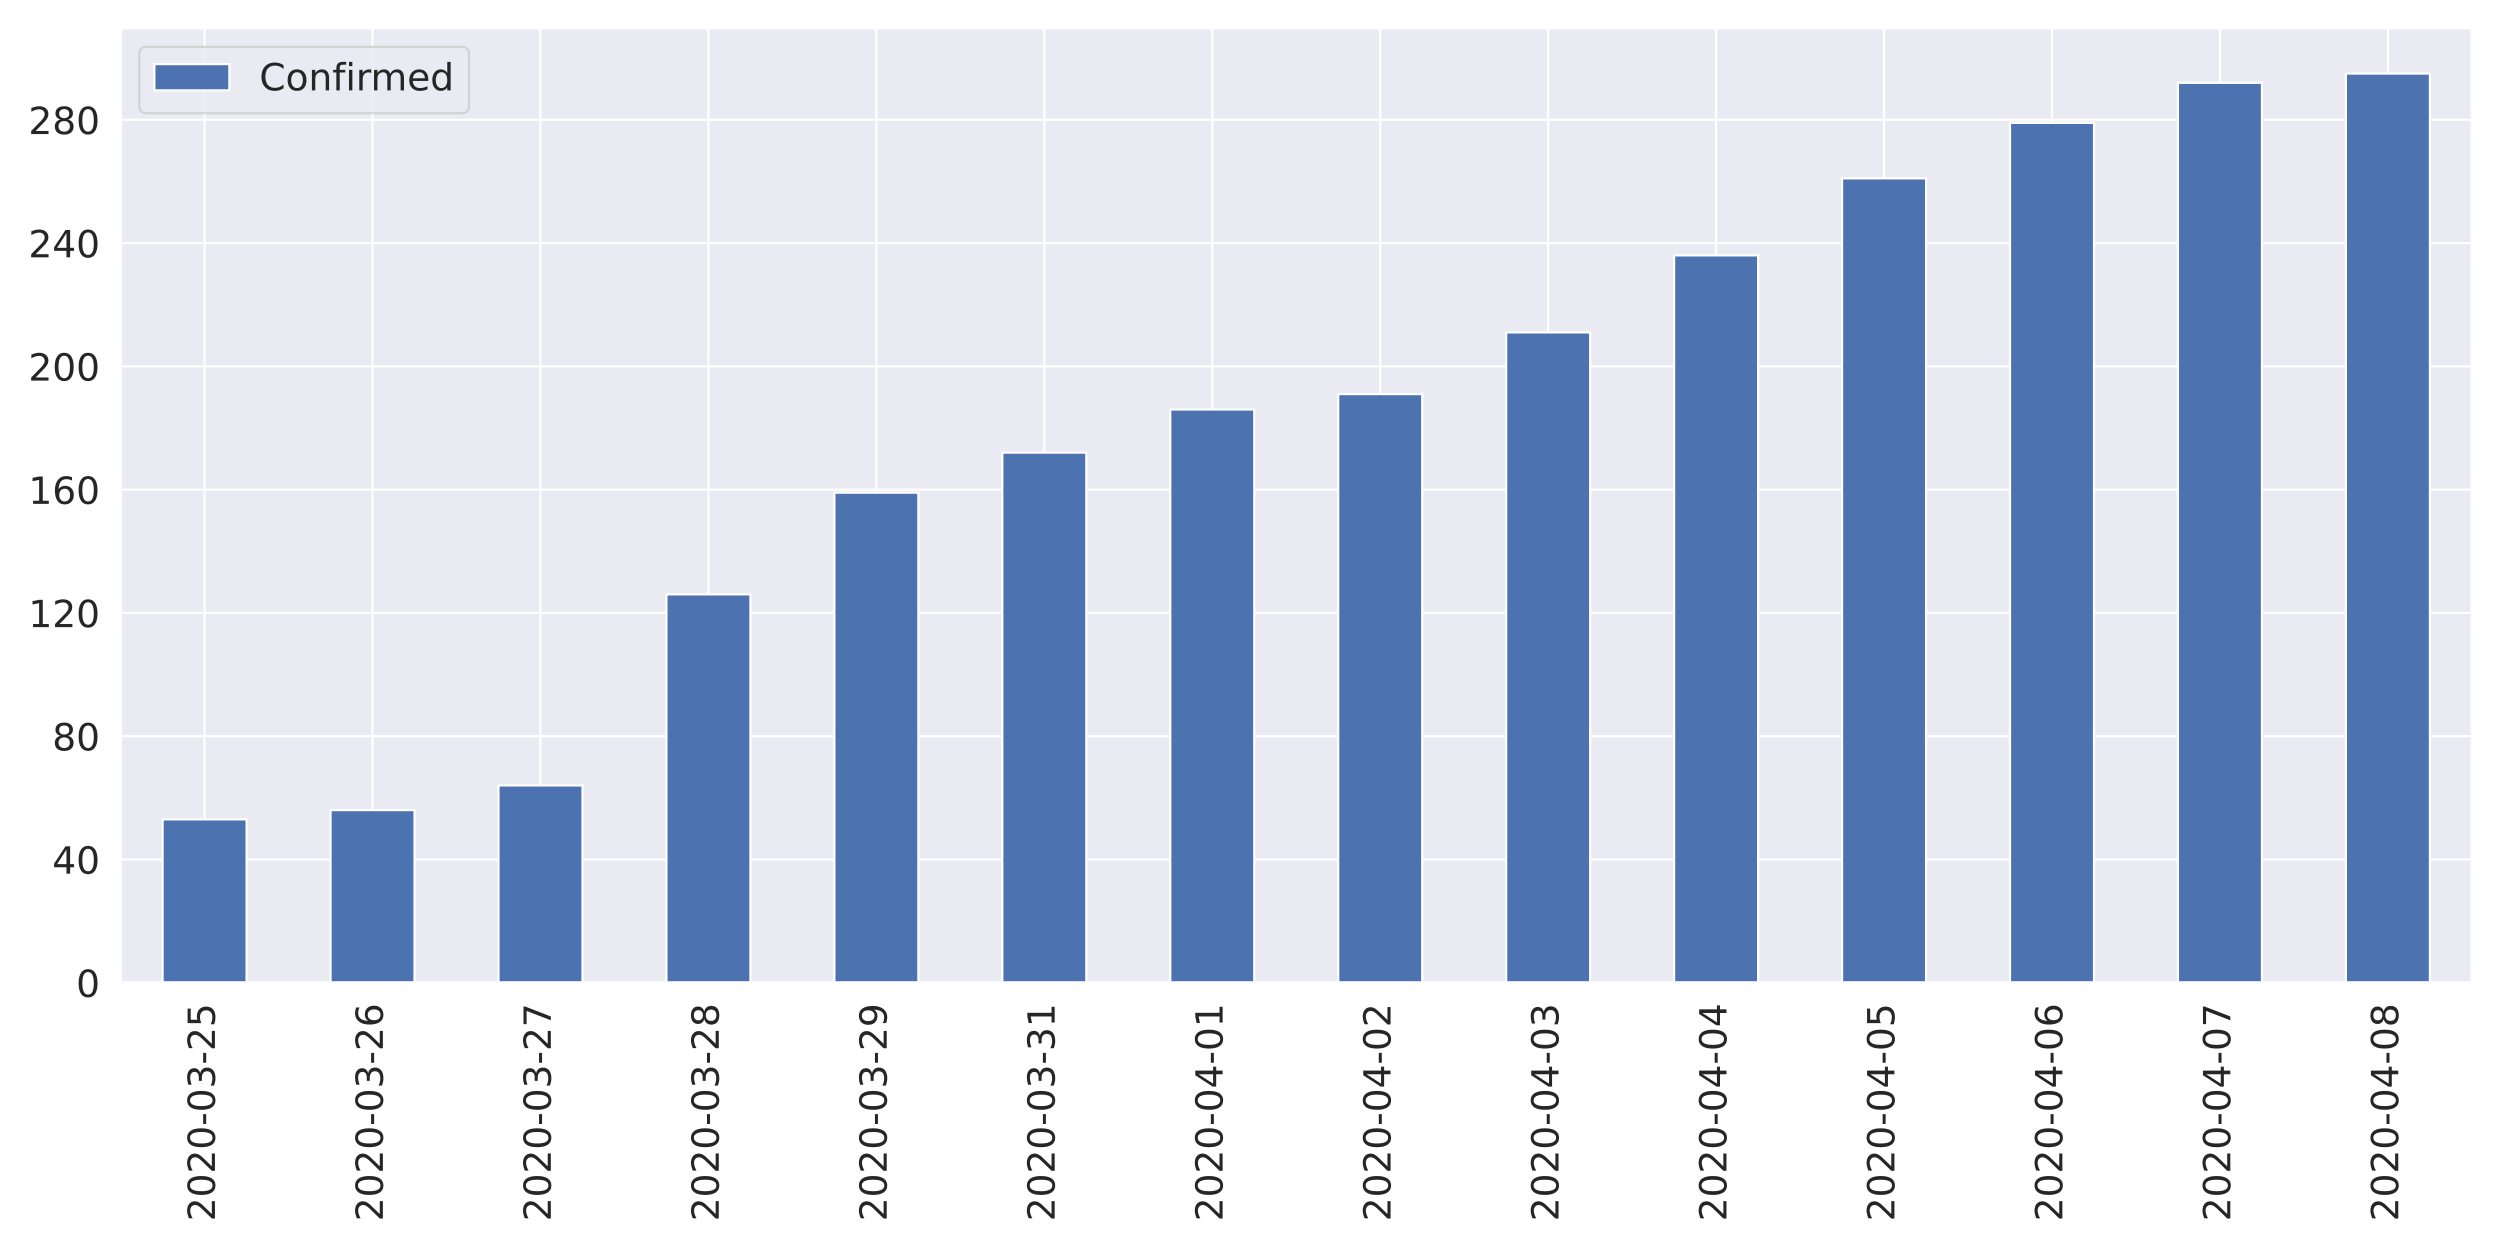
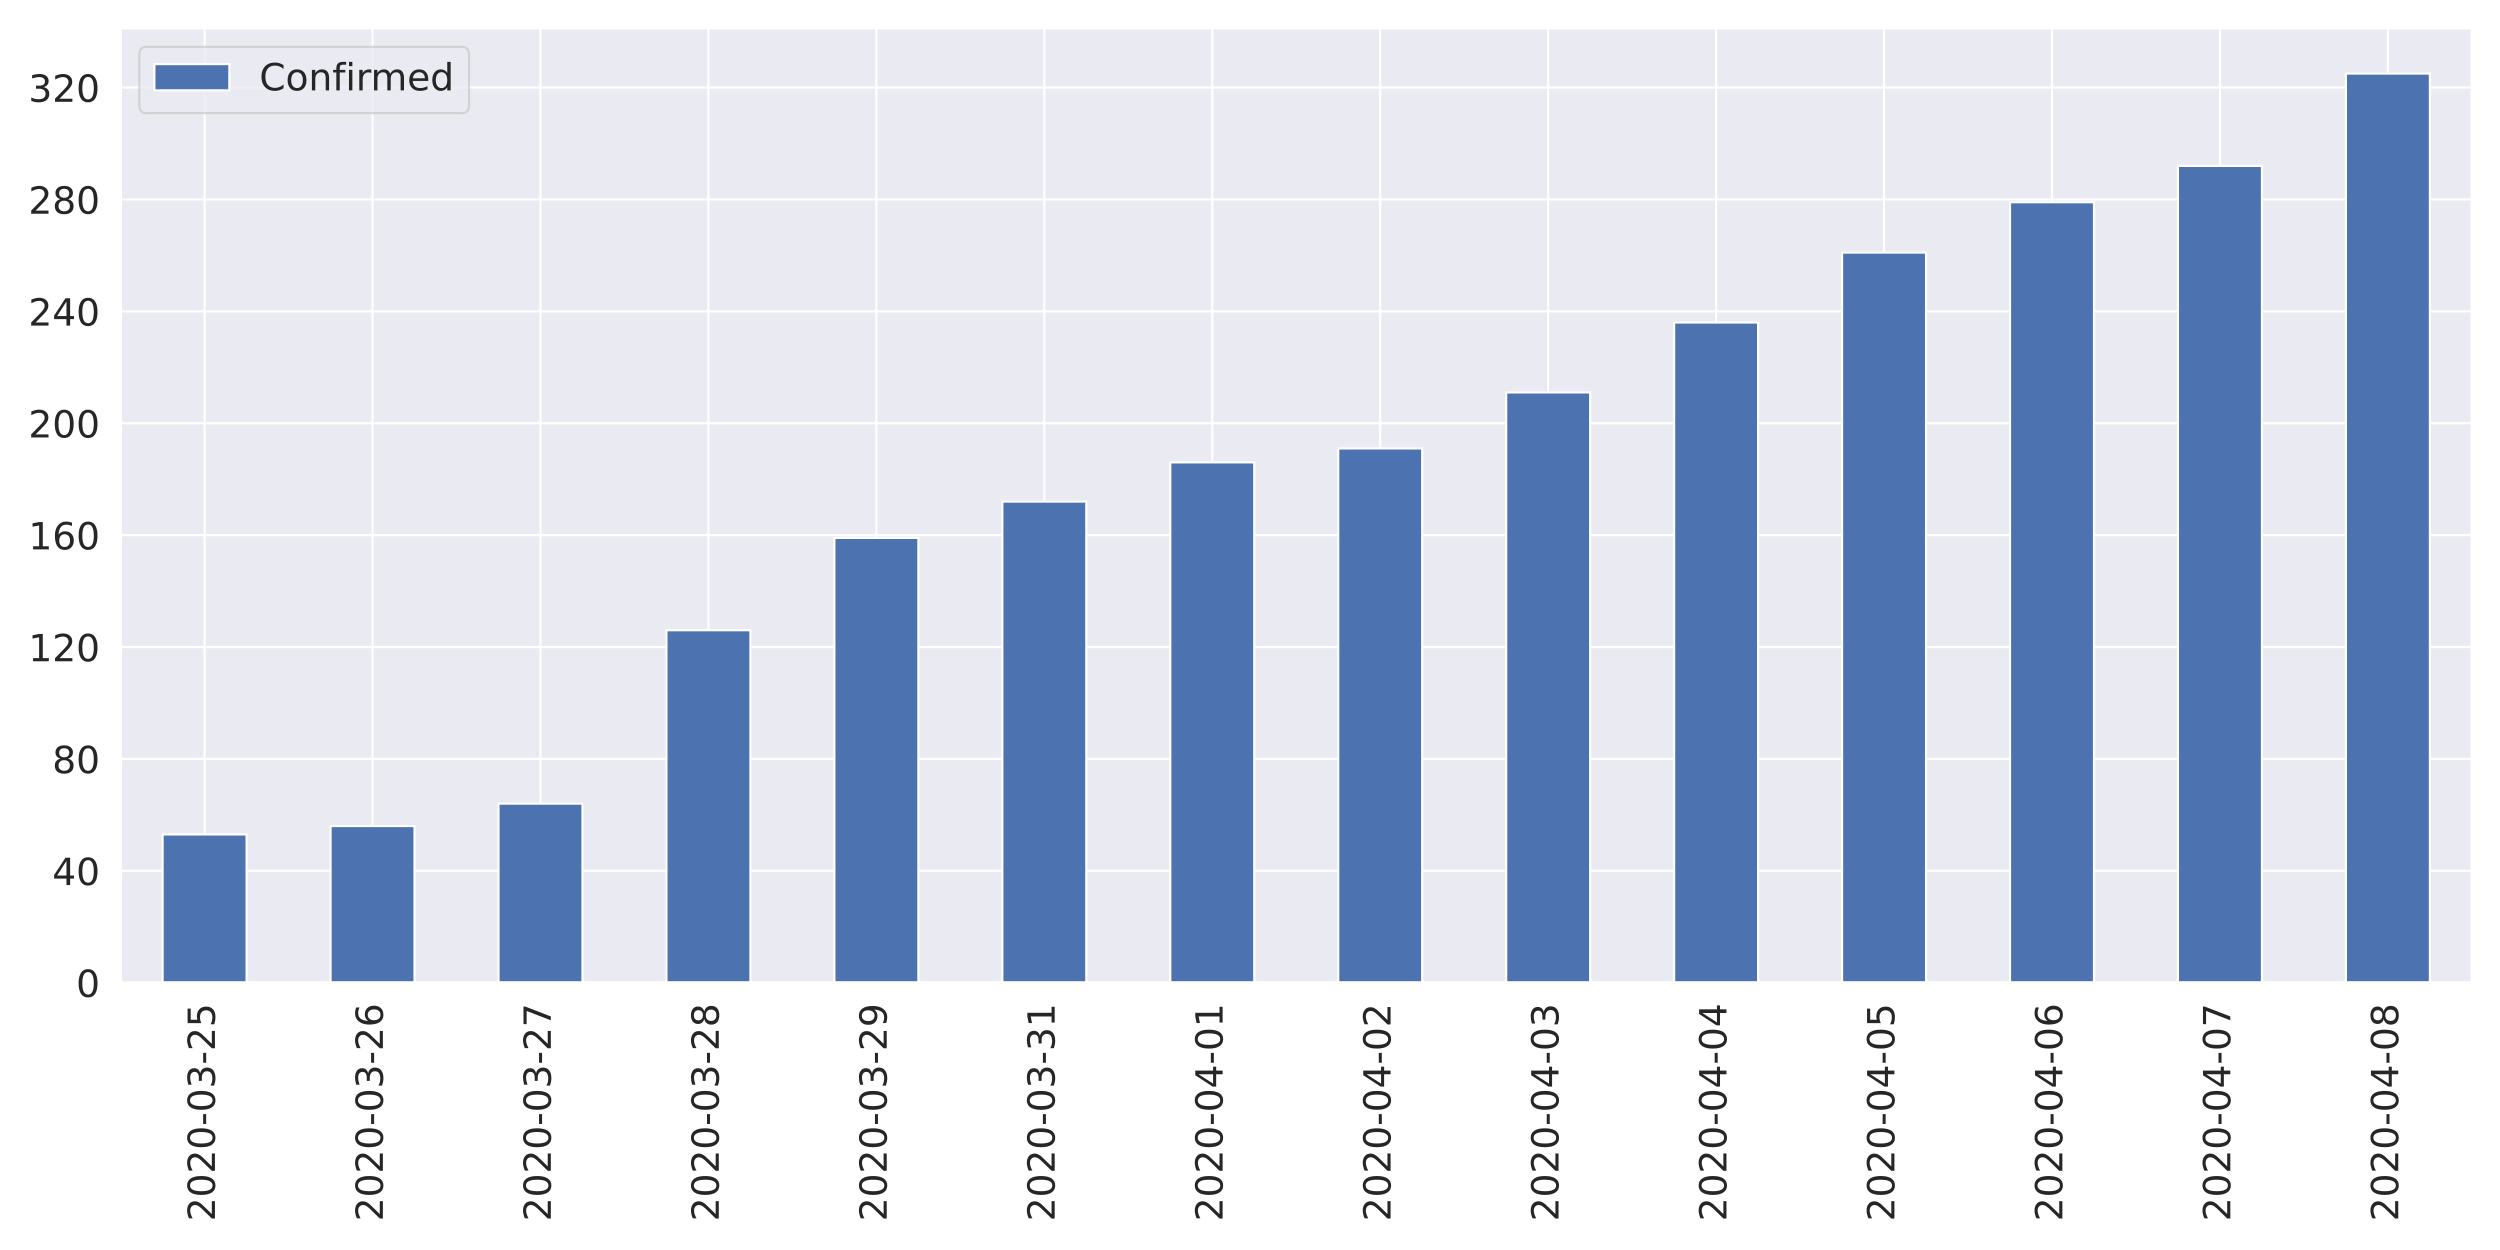
<svg xmlns="http://www.w3.org/2000/svg" xmlns:xlink="http://www.w3.org/1999/xlink" height="576pt" version="1.1" viewBox="0 0 1152 576" width="1152pt">
  <defs>
    <style type="text/css">
*{stroke-linecap:butt;stroke-linejoin:round;}
  </style>
  </defs>
  <g id="figure_1">
    <g id="patch_1">
      <path d="M 0 576  L 1152 576  L 1152 0  L 0 0  z " style="fill:#ffffff;" />
    </g>
    <g id="axes_1">
      <g id="patch_2">
        <path d="M 55.58 452.83  L 1139.04 452.83  L 1139.04 12.96  L 55.58 12.96  z " style="fill:#eaeaf2;" />
      </g>
      <g id="matplotlib.axis_1">
        <g id="xtick_1">
          <g id="line2d_1">
            <path clip-path="url(#p7d0ca9d0f2)" d="M 94.275 452.83  L 94.275 12.96  " style="fill:none;stroke:#ffffff;stroke-linecap:round;" />
          </g>
          <g id="text_1">
            <defs>
              <path d="M 19.188 8.297  L 53.609 8.297  L 53.609 0  L 7.328 0  L 7.328 8.297  Q 12.938 14.109 22.625 23.891  Q 32.328 33.688 34.812 36.531  Q 39.547 41.844 41.422 45.531  Q 43.312 49.219 43.312 52.781  Q 43.312 58.594 39.234 62.25  Q 35.156 65.922 28.609 65.922  Q 23.969 65.922 18.812 64.312  Q 13.672 62.703 7.812 59.422  L 7.812 69.391  Q 13.766 71.781 18.938 73  Q 24.125 74.219 28.422 74.219  Q 39.75 74.219 46.484 68.547  Q 53.219 62.891 53.219 53.422  Q 53.219 48.922 51.531 44.891  Q 49.859 40.875 45.406 35.406  Q 44.188 33.984 37.641 27.219  Q 31.109 20.453 19.188 8.297  z " id="DejaVuSans-50" />
              <path d="M 31.781 66.406  Q 24.172 66.406 20.328 58.906  Q 16.5 51.422 16.5 36.375  Q 16.5 21.391 20.328 13.891  Q 24.172 6.391 31.781 6.391  Q 39.453 6.391 43.281 13.891  Q 47.125 21.391 47.125 36.375  Q 47.125 51.422 43.281 58.906  Q 39.453 66.406 31.781 66.406  z M 31.781 74.219  Q 44.047 74.219 50.516 64.516  Q 56.984 54.828 56.984 36.375  Q 56.984 17.969 50.516 8.266  Q 44.047 -1.422 31.781 -1.422  Q 19.531 -1.422 13.062 8.266  Q 6.594 17.969 6.594 36.375  Q 6.594 54.828 13.062 64.516  Q 19.531 74.219 31.781 74.219  z " id="DejaVuSans-48" />
              <path d="M 4.891 31.391  L 31.203 31.391  L 31.203 23.391  L 4.891 23.391  z " id="DejaVuSans-45" />
              <path d="M 40.578 39.312  Q 47.656 37.797 51.625 33  Q 55.609 28.219 55.609 21.188  Q 55.609 10.406 48.188 4.484  Q 40.766 -1.422 27.094 -1.422  Q 22.516 -1.422 17.656 -0.516  Q 12.797 0.391 7.625 2.203  L 7.625 11.719  Q 11.719 9.328 16.594 8.109  Q 21.484 6.891 26.812 6.891  Q 36.078 6.891 40.938 10.547  Q 45.797 14.203 45.797 21.188  Q 45.797 27.641 41.281 31.266  Q 36.766 34.906 28.719 34.906  L 20.219 34.906  L 20.219 43.016  L 29.109 43.016  Q 36.375 43.016 40.234 45.922  Q 44.094 48.828 44.094 54.297  Q 44.094 59.906 40.109 62.906  Q 36.141 65.922 28.719 65.922  Q 24.656 65.922 20.016 65.031  Q 15.375 64.156 9.812 62.312  L 9.812 71.094  Q 15.438 72.656 20.344 73.438  Q 25.25 74.219 29.594 74.219  Q 40.828 74.219 47.359 69.109  Q 53.906 64.016 53.906 55.328  Q 53.906 49.266 50.438 45.094  Q 46.969 40.922 40.578 39.312  z " id="DejaVuSans-51" />
              <path d="M 10.797 72.906  L 49.516 72.906  L 49.516 64.594  L 19.828 64.594  L 19.828 46.734  Q 21.969 47.469 24.109 47.828  Q 26.266 48.188 28.422 48.188  Q 40.625 48.188 47.75 41.5  Q 54.891 34.812 54.891 23.391  Q 54.891 11.625 47.562 5.094  Q 40.234 -1.422 26.906 -1.422  Q 22.312 -1.422 17.547 -0.641  Q 12.797 0.141 7.719 1.703  L 7.719 11.625  Q 12.109 9.234 16.797 8.062  Q 21.484 6.891 26.703 6.891  Q 35.156 6.891 40.078 11.328  Q 45.016 15.766 45.016 23.391  Q 45.016 31 40.078 35.438  Q 35.156 39.891 26.703 39.891  Q 22.75 39.891 18.812 39.016  Q 14.891 38.141 10.797 36.281  z " id="DejaVuSans-53" />
            </defs>
            <g style="fill:#262626;" transform="translate(99.0432 562.7538)rotate(-90)scale(0.1728 -0.1728)">
              <use xlink:href="#DejaVuSans-50" />
              <use x="63.623" xlink:href="#DejaVuSans-48" />
              <use x="127.246" xlink:href="#DejaVuSans-50" />
              <use x="190.869" xlink:href="#DejaVuSans-48" />
              <use x="254.492" xlink:href="#DejaVuSans-45" />
              <use x="290.576" xlink:href="#DejaVuSans-48" />
              <use x="354.199" xlink:href="#DejaVuSans-51" />
              <use x="417.822" xlink:href="#DejaVuSans-45" />
              <use x="453.906" xlink:href="#DejaVuSans-50" />
              <use x="517.529" xlink:href="#DejaVuSans-53" />
            </g>
          </g>
        </g>
        <g id="xtick_2">
          <g id="line2d_2">
            <path clip-path="url(#p7d0ca9d0f2)" d="M 171.665 452.83  L 171.665 12.96  " style="fill:none;stroke:#ffffff;stroke-linecap:round;" />
          </g>
          <g id="text_2">
            <defs>
              <path d="M 33.016 40.375  Q 26.375 40.375 22.484 35.828  Q 18.609 31.297 18.609 23.391  Q 18.609 15.531 22.484 10.953  Q 26.375 6.391 33.016 6.391  Q 39.656 6.391 43.531 10.953  Q 47.406 15.531 47.406 23.391  Q 47.406 31.297 43.531 35.828  Q 39.656 40.375 33.016 40.375  z M 52.594 71.297  L 52.594 62.312  Q 48.875 64.062 45.094 64.984  Q 41.312 65.922 37.594 65.922  Q 27.828 65.922 22.672 59.328  Q 17.531 52.734 16.797 39.406  Q 19.672 43.656 24.016 45.922  Q 28.375 48.188 33.594 48.188  Q 44.578 48.188 50.953 41.516  Q 57.328 34.859 57.328 23.391  Q 57.328 12.156 50.688 5.359  Q 44.047 -1.422 33.016 -1.422  Q 20.359 -1.422 13.672 8.266  Q 6.984 17.969 6.984 36.375  Q 6.984 53.656 15.188 63.938  Q 23.391 74.219 37.203 74.219  Q 40.922 74.219 44.703 73.484  Q 48.484 72.75 52.594 71.297  z " id="DejaVuSans-54" />
            </defs>
            <g style="fill:#262626;" transform="translate(176.4332 562.7538)rotate(-90)scale(0.1728 -0.1728)">
              <use xlink:href="#DejaVuSans-50" />
              <use x="63.623" xlink:href="#DejaVuSans-48" />
              <use x="127.246" xlink:href="#DejaVuSans-50" />
              <use x="190.869" xlink:href="#DejaVuSans-48" />
              <use x="254.492" xlink:href="#DejaVuSans-45" />
              <use x="290.576" xlink:href="#DejaVuSans-48" />
              <use x="354.199" xlink:href="#DejaVuSans-51" />
              <use x="417.822" xlink:href="#DejaVuSans-45" />
              <use x="453.906" xlink:href="#DejaVuSans-50" />
              <use x="517.529" xlink:href="#DejaVuSans-54" />
            </g>
          </g>
        </g>
        <g id="xtick_3">
          <g id="line2d_3">
            <path clip-path="url(#p7d0ca9d0f2)" d="M 249.055 452.83  L 249.055 12.96  " style="fill:none;stroke:#ffffff;stroke-linecap:round;" />
          </g>
          <g id="text_3">
            <defs>
              <path d="M 8.203 72.906  L 55.078 72.906  L 55.078 68.703  L 28.609 0  L 18.312 0  L 43.219 64.594  L 8.203 64.594  z " id="DejaVuSans-55" />
            </defs>
            <g style="fill:#262626;" transform="translate(253.8232 562.7538)rotate(-90)scale(0.1728 -0.1728)">
              <use xlink:href="#DejaVuSans-50" />
              <use x="63.623" xlink:href="#DejaVuSans-48" />
              <use x="127.246" xlink:href="#DejaVuSans-50" />
              <use x="190.869" xlink:href="#DejaVuSans-48" />
              <use x="254.492" xlink:href="#DejaVuSans-45" />
              <use x="290.576" xlink:href="#DejaVuSans-48" />
              <use x="354.199" xlink:href="#DejaVuSans-51" />
              <use x="417.822" xlink:href="#DejaVuSans-45" />
              <use x="453.906" xlink:href="#DejaVuSans-50" />
              <use x="517.529" xlink:href="#DejaVuSans-55" />
            </g>
          </g>
        </g>
        <g id="xtick_4">
          <g id="line2d_4">
            <path clip-path="url(#p7d0ca9d0f2)" d="M 326.445 452.83  L 326.445 12.96  " style="fill:none;stroke:#ffffff;stroke-linecap:round;" />
          </g>
          <g id="text_4">
            <defs>
              <path d="M 31.781 34.625  Q 24.75 34.625 20.719 30.859  Q 16.703 27.094 16.703 20.516  Q 16.703 13.922 20.719 10.156  Q 24.75 6.391 31.781 6.391  Q 38.812 6.391 42.859 10.172  Q 46.922 13.969 46.922 20.516  Q 46.922 27.094 42.891 30.859  Q 38.875 34.625 31.781 34.625  z M 21.922 38.812  Q 15.578 40.375 12.031 44.719  Q 8.5 49.078 8.5 55.328  Q 8.5 64.062 14.719 69.141  Q 20.953 74.219 31.781 74.219  Q 42.672 74.219 48.875 69.141  Q 55.078 64.062 55.078 55.328  Q 55.078 49.078 51.531 44.719  Q 48 40.375 41.703 38.812  Q 48.828 37.156 52.797 32.312  Q 56.781 27.484 56.781 20.516  Q 56.781 9.906 50.312 4.234  Q 43.844 -1.422 31.781 -1.422  Q 19.734 -1.422 13.25 4.234  Q 6.781 9.906 6.781 20.516  Q 6.781 27.484 10.781 32.312  Q 14.797 37.156 21.922 38.812  z M 18.312 54.391  Q 18.312 48.734 21.844 45.562  Q 25.391 42.391 31.781 42.391  Q 38.141 42.391 41.719 45.562  Q 45.312 48.734 45.312 54.391  Q 45.312 60.062 41.719 63.234  Q 38.141 66.406 31.781 66.406  Q 25.391 66.406 21.844 63.234  Q 18.312 60.062 18.312 54.391  z " id="DejaVuSans-56" />
            </defs>
            <g style="fill:#262626;" transform="translate(331.2132 562.7538)rotate(-90)scale(0.1728 -0.1728)">
              <use xlink:href="#DejaVuSans-50" />
              <use x="63.623" xlink:href="#DejaVuSans-48" />
              <use x="127.246" xlink:href="#DejaVuSans-50" />
              <use x="190.869" xlink:href="#DejaVuSans-48" />
              <use x="254.492" xlink:href="#DejaVuSans-45" />
              <use x="290.576" xlink:href="#DejaVuSans-48" />
              <use x="354.199" xlink:href="#DejaVuSans-51" />
              <use x="417.822" xlink:href="#DejaVuSans-45" />
              <use x="453.906" xlink:href="#DejaVuSans-50" />
              <use x="517.529" xlink:href="#DejaVuSans-56" />
            </g>
          </g>
        </g>
        <g id="xtick_5">
          <g id="line2d_5">
            <path clip-path="url(#p7d0ca9d0f2)" d="M 403.835 452.83  L 403.835 12.96  " style="fill:none;stroke:#ffffff;stroke-linecap:round;" />
          </g>
          <g id="text_5">
            <defs>
              <path d="M 10.984 1.516  L 10.984 10.5  Q 14.703 8.734 18.5 7.812  Q 22.312 6.891 25.984 6.891  Q 35.75 6.891 40.891 13.453  Q 46.047 20.016 46.781 33.406  Q 43.953 29.203 39.594 26.953  Q 35.25 24.703 29.984 24.703  Q 19.047 24.703 12.672 31.312  Q 6.297 37.938 6.297 49.422  Q 6.297 60.641 12.938 67.422  Q 19.578 74.219 30.609 74.219  Q 43.266 74.219 49.922 64.516  Q 56.594 54.828 56.594 36.375  Q 56.594 19.141 48.406 8.859  Q 40.234 -1.422 26.422 -1.422  Q 22.703 -1.422 18.891 -0.688  Q 15.094 0.047 10.984 1.516  z M 30.609 32.422  Q 37.25 32.422 41.125 36.953  Q 45.016 41.5 45.016 49.422  Q 45.016 57.281 41.125 61.844  Q 37.25 66.406 30.609 66.406  Q 23.969 66.406 20.094 61.844  Q 16.219 57.281 16.219 49.422  Q 16.219 41.5 20.094 36.953  Q 23.969 32.422 30.609 32.422  z " id="DejaVuSans-57" />
            </defs>
            <g style="fill:#262626;" transform="translate(408.6032 562.7538)rotate(-90)scale(0.1728 -0.1728)">
              <use xlink:href="#DejaVuSans-50" />
              <use x="63.623" xlink:href="#DejaVuSans-48" />
              <use x="127.246" xlink:href="#DejaVuSans-50" />
              <use x="190.869" xlink:href="#DejaVuSans-48" />
              <use x="254.492" xlink:href="#DejaVuSans-45" />
              <use x="290.576" xlink:href="#DejaVuSans-48" />
              <use x="354.199" xlink:href="#DejaVuSans-51" />
              <use x="417.822" xlink:href="#DejaVuSans-45" />
              <use x="453.906" xlink:href="#DejaVuSans-50" />
              <use x="517.529" xlink:href="#DejaVuSans-57" />
            </g>
          </g>
        </g>
        <g id="xtick_6">
          <g id="line2d_6">
            <path clip-path="url(#p7d0ca9d0f2)" d="M 481.225 452.83  L 481.225 12.96  " style="fill:none;stroke:#ffffff;stroke-linecap:round;" />
          </g>
          <g id="text_6">
            <defs>
              <path d="M 12.406 8.297  L 28.516 8.297  L 28.516 63.922  L 10.984 60.406  L 10.984 69.391  L 28.422 72.906  L 38.281 72.906  L 38.281 8.297  L 54.391 8.297  L 54.391 0  L 12.406 0  z " id="DejaVuSans-49" />
            </defs>
            <g style="fill:#262626;" transform="translate(485.9932 562.7538)rotate(-90)scale(0.1728 -0.1728)">
              <use xlink:href="#DejaVuSans-50" />
              <use x="63.623" xlink:href="#DejaVuSans-48" />
              <use x="127.246" xlink:href="#DejaVuSans-50" />
              <use x="190.869" xlink:href="#DejaVuSans-48" />
              <use x="254.492" xlink:href="#DejaVuSans-45" />
              <use x="290.576" xlink:href="#DejaVuSans-48" />
              <use x="354.199" xlink:href="#DejaVuSans-51" />
              <use x="417.822" xlink:href="#DejaVuSans-45" />
              <use x="453.906" xlink:href="#DejaVuSans-51" />
              <use x="517.529" xlink:href="#DejaVuSans-49" />
            </g>
          </g>
        </g>
        <g id="xtick_7">
          <g id="line2d_7">
            <path clip-path="url(#p7d0ca9d0f2)" d="M 558.615 452.83  L 558.615 12.96  " style="fill:none;stroke:#ffffff;stroke-linecap:round;" />
          </g>
          <g id="text_7">
            <defs>
              <path d="M 37.797 64.312  L 12.891 25.391  L 37.797 25.391  z M 35.203 72.906  L 47.609 72.906  L 47.609 25.391  L 58.016 25.391  L 58.016 17.188  L 47.609 17.188  L 47.609 0  L 37.797 0  L 37.797 17.188  L 4.891 17.188  L 4.891 26.703  z " id="DejaVuSans-52" />
            </defs>
            <g style="fill:#262626;" transform="translate(563.3832 562.7538)rotate(-90)scale(0.1728 -0.1728)">
              <use xlink:href="#DejaVuSans-50" />
              <use x="63.623" xlink:href="#DejaVuSans-48" />
              <use x="127.246" xlink:href="#DejaVuSans-50" />
              <use x="190.869" xlink:href="#DejaVuSans-48" />
              <use x="254.492" xlink:href="#DejaVuSans-45" />
              <use x="290.576" xlink:href="#DejaVuSans-48" />
              <use x="354.199" xlink:href="#DejaVuSans-52" />
              <use x="417.822" xlink:href="#DejaVuSans-45" />
              <use x="453.906" xlink:href="#DejaVuSans-48" />
              <use x="517.529" xlink:href="#DejaVuSans-49" />
            </g>
          </g>
        </g>
        <g id="xtick_8">
          <g id="line2d_8">
            <path clip-path="url(#p7d0ca9d0f2)" d="M 636.005 452.83  L 636.005 12.96  " style="fill:none;stroke:#ffffff;stroke-linecap:round;" />
          </g>
          <g id="text_8">
            <g style="fill:#262626;" transform="translate(640.7732 562.7538)rotate(-90)scale(0.1728 -0.1728)">
              <use xlink:href="#DejaVuSans-50" />
              <use x="63.623" xlink:href="#DejaVuSans-48" />
              <use x="127.246" xlink:href="#DejaVuSans-50" />
              <use x="190.869" xlink:href="#DejaVuSans-48" />
              <use x="254.492" xlink:href="#DejaVuSans-45" />
              <use x="290.576" xlink:href="#DejaVuSans-48" />
              <use x="354.199" xlink:href="#DejaVuSans-52" />
              <use x="417.822" xlink:href="#DejaVuSans-45" />
              <use x="453.906" xlink:href="#DejaVuSans-48" />
              <use x="517.529" xlink:href="#DejaVuSans-50" />
            </g>
          </g>
        </g>
        <g id="xtick_9">
          <g id="line2d_9">
            <path clip-path="url(#p7d0ca9d0f2)" d="M 713.395 452.83  L 713.395 12.96  " style="fill:none;stroke:#ffffff;stroke-linecap:round;" />
          </g>
          <g id="text_9">
            <g style="fill:#262626;" transform="translate(718.1632 562.7538)rotate(-90)scale(0.1728 -0.1728)">
              <use xlink:href="#DejaVuSans-50" />
              <use x="63.623" xlink:href="#DejaVuSans-48" />
              <use x="127.246" xlink:href="#DejaVuSans-50" />
              <use x="190.869" xlink:href="#DejaVuSans-48" />
              <use x="254.492" xlink:href="#DejaVuSans-45" />
              <use x="290.576" xlink:href="#DejaVuSans-48" />
              <use x="354.199" xlink:href="#DejaVuSans-52" />
              <use x="417.822" xlink:href="#DejaVuSans-45" />
              <use x="453.906" xlink:href="#DejaVuSans-48" />
              <use x="517.529" xlink:href="#DejaVuSans-51" />
            </g>
          </g>
        </g>
        <g id="xtick_10">
          <g id="line2d_10">
            <path clip-path="url(#p7d0ca9d0f2)" d="M 790.785 452.83  L 790.785 12.96  " style="fill:none;stroke:#ffffff;stroke-linecap:round;" />
          </g>
          <g id="text_10">
            <g style="fill:#262626;" transform="translate(795.5532 562.7538)rotate(-90)scale(0.1728 -0.1728)">
              <use xlink:href="#DejaVuSans-50" />
              <use x="63.623" xlink:href="#DejaVuSans-48" />
              <use x="127.246" xlink:href="#DejaVuSans-50" />
              <use x="190.869" xlink:href="#DejaVuSans-48" />
              <use x="254.492" xlink:href="#DejaVuSans-45" />
              <use x="290.576" xlink:href="#DejaVuSans-48" />
              <use x="354.199" xlink:href="#DejaVuSans-52" />
              <use x="417.822" xlink:href="#DejaVuSans-45" />
              <use x="453.906" xlink:href="#DejaVuSans-48" />
              <use x="517.529" xlink:href="#DejaVuSans-52" />
            </g>
          </g>
        </g>
        <g id="xtick_11">
          <g id="line2d_11">
            <path clip-path="url(#p7d0ca9d0f2)" d="M 868.175 452.83  L 868.175 12.96  " style="fill:none;stroke:#ffffff;stroke-linecap:round;" />
          </g>
          <g id="text_11">
            <g style="fill:#262626;" transform="translate(872.9432 562.7538)rotate(-90)scale(0.1728 -0.1728)">
              <use xlink:href="#DejaVuSans-50" />
              <use x="63.623" xlink:href="#DejaVuSans-48" />
              <use x="127.246" xlink:href="#DejaVuSans-50" />
              <use x="190.869" xlink:href="#DejaVuSans-48" />
              <use x="254.492" xlink:href="#DejaVuSans-45" />
              <use x="290.576" xlink:href="#DejaVuSans-48" />
              <use x="354.199" xlink:href="#DejaVuSans-52" />
              <use x="417.822" xlink:href="#DejaVuSans-45" />
              <use x="453.906" xlink:href="#DejaVuSans-48" />
              <use x="517.529" xlink:href="#DejaVuSans-53" />
            </g>
          </g>
        </g>
        <g id="xtick_12">
          <g id="line2d_12">
            <path clip-path="url(#p7d0ca9d0f2)" d="M 945.565 452.83  L 945.565 12.96  " style="fill:none;stroke:#ffffff;stroke-linecap:round;" />
          </g>
          <g id="text_12">
            <g style="fill:#262626;" transform="translate(950.3332 562.7538)rotate(-90)scale(0.1728 -0.1728)">
              <use xlink:href="#DejaVuSans-50" />
              <use x="63.623" xlink:href="#DejaVuSans-48" />
              <use x="127.246" xlink:href="#DejaVuSans-50" />
              <use x="190.869" xlink:href="#DejaVuSans-48" />
              <use x="254.492" xlink:href="#DejaVuSans-45" />
              <use x="290.576" xlink:href="#DejaVuSans-48" />
              <use x="354.199" xlink:href="#DejaVuSans-52" />
              <use x="417.822" xlink:href="#DejaVuSans-45" />
              <use x="453.906" xlink:href="#DejaVuSans-48" />
              <use x="517.529" xlink:href="#DejaVuSans-54" />
            </g>
          </g>
        </g>
        <g id="xtick_13">
          <g id="line2d_13">
            <path clip-path="url(#p7d0ca9d0f2)" d="M 1022.955 452.83  L 1022.955 12.96  " style="fill:none;stroke:#ffffff;stroke-linecap:round;" />
          </g>
          <g id="text_13">
            <g style="fill:#262626;" transform="translate(1027.723 562.7538)rotate(-90)scale(0.1728 -0.1728)">
              <use xlink:href="#DejaVuSans-50" />
              <use x="63.623" xlink:href="#DejaVuSans-48" />
              <use x="127.246" xlink:href="#DejaVuSans-50" />
              <use x="190.869" xlink:href="#DejaVuSans-48" />
              <use x="254.492" xlink:href="#DejaVuSans-45" />
              <use x="290.576" xlink:href="#DejaVuSans-48" />
              <use x="354.199" xlink:href="#DejaVuSans-52" />
              <use x="417.822" xlink:href="#DejaVuSans-45" />
              <use x="453.906" xlink:href="#DejaVuSans-48" />
              <use x="517.529" xlink:href="#DejaVuSans-55" />
            </g>
          </g>
        </g>
        <g id="xtick_14">
          <g id="line2d_14">
            <path clip-path="url(#p7d0ca9d0f2)" d="M 1100.345 452.83  L 1100.345 12.96  " style="fill:none;stroke:#ffffff;stroke-linecap:round;" />
          </g>
          <g id="text_14">
            <g style="fill:#262626;" transform="translate(1105.113 562.7538)rotate(-90)scale(0.1728 -0.1728)">
              <use xlink:href="#DejaVuSans-50" />
              <use x="63.623" xlink:href="#DejaVuSans-48" />
              <use x="127.246" xlink:href="#DejaVuSans-50" />
              <use x="190.869" xlink:href="#DejaVuSans-48" />
              <use x="254.492" xlink:href="#DejaVuSans-45" />
              <use x="290.576" xlink:href="#DejaVuSans-48" />
              <use x="354.199" xlink:href="#DejaVuSans-52" />
              <use x="417.822" xlink:href="#DejaVuSans-45" />
              <use x="453.906" xlink:href="#DejaVuSans-48" />
              <use x="517.529" xlink:href="#DejaVuSans-56" />
            </g>
          </g>
        </g>
      </g>
      <g id="matplotlib.axis_2">
        <g id="ytick_1">
          <g id="line2d_15">
            <path clip-path="url(#p7d0ca9d0f2)" d="M 55.58 452.83  L 1139.04 452.83  " style="fill:none;stroke:#ffffff;stroke-linecap:round;" />
          </g>
          <g id="text_15">
            <g style="fill:#262626;" transform="translate(35.0856 459.3951)scale(0.1728 -0.1728)">
              <use xlink:href="#DejaVuSans-48" />
            </g>
          </g>
        </g>
        <g id="ytick_2">
          <g id="line2d_16">
-             <path clip-path="url(#p7d0ca9d0f2)" d="M 55.58 396.027  L 1139.04 396.027  " style="fill:none;stroke:#ffffff;stroke-linecap:round;" />
+             <path clip-path="url(#p7d0ca9d0f2)" d="M 55.58 401.27  L 1139.04 401.27  " style="fill:none;stroke:#ffffff;stroke-linecap:round;" />
          </g>
          <g id="text_16">
-             <g style="fill:#262626;" transform="translate(24.0912 402.5918)scale(0.1728 -0.1728)">
+             <g style="fill:#262626;" transform="translate(24.0912 407.8352)scale(0.1728 -0.1728)">
              <use xlink:href="#DejaVuSans-52" />
              <use x="63.623" xlink:href="#DejaVuSans-48" />
            </g>
          </g>
        </g>
        <g id="ytick_3">
          <g id="line2d_17">
-             <path clip-path="url(#p7d0ca9d0f2)" d="M 55.58 339.224  L 1139.04 339.224  " style="fill:none;stroke:#ffffff;stroke-linecap:round;" />
+             <path clip-path="url(#p7d0ca9d0f2)" d="M 55.58 349.71  L 1139.04 349.71  " style="fill:none;stroke:#ffffff;stroke-linecap:round;" />
          </g>
          <g id="text_17">
-             <g style="fill:#262626;" transform="translate(24.0912 345.7886)scale(0.1728 -0.1728)">
+             <g style="fill:#262626;" transform="translate(24.0912 356.2753)scale(0.1728 -0.1728)">
              <use xlink:href="#DejaVuSans-56" />
              <use x="63.623" xlink:href="#DejaVuSans-48" />
            </g>
          </g>
        </g>
        <g id="ytick_4">
          <g id="line2d_18">
-             <path clip-path="url(#p7d0ca9d0f2)" d="M 55.58 282.42  L 1139.04 282.42  " style="fill:none;stroke:#ffffff;stroke-linecap:round;" />
+             <path clip-path="url(#p7d0ca9d0f2)" d="M 55.58 298.15  L 1139.04 298.15  " style="fill:none;stroke:#ffffff;stroke-linecap:round;" />
          </g>
          <g id="text_18">
-             <g style="fill:#262626;" transform="translate(13.0968 288.9854)scale(0.1728 -0.1728)">
+             <g style="fill:#262626;" transform="translate(13.0968 304.7155)scale(0.1728 -0.1728)">
              <use xlink:href="#DejaVuSans-49" />
              <use x="63.623" xlink:href="#DejaVuSans-50" />
              <use x="127.246" xlink:href="#DejaVuSans-48" />
            </g>
          </g>
        </g>
        <g id="ytick_5">
          <g id="line2d_19">
-             <path clip-path="url(#p7d0ca9d0f2)" d="M 55.58 225.617  L 1139.04 225.617  " style="fill:none;stroke:#ffffff;stroke-linecap:round;" />
+             <path clip-path="url(#p7d0ca9d0f2)" d="M 55.58 246.591  L 1139.04 246.591  " style="fill:none;stroke:#ffffff;stroke-linecap:round;" />
          </g>
          <g id="text_19">
-             <g style="fill:#262626;" transform="translate(13.0968 232.1821)scale(0.1728 -0.1728)">
+             <g style="fill:#262626;" transform="translate(13.0968 253.1556)scale(0.1728 -0.1728)">
              <use xlink:href="#DejaVuSans-49" />
              <use x="63.623" xlink:href="#DejaVuSans-54" />
              <use x="127.246" xlink:href="#DejaVuSans-48" />
            </g>
          </g>
        </g>
        <g id="ytick_6">
          <g id="line2d_20">
-             <path clip-path="url(#p7d0ca9d0f2)" d="M 55.58 168.814  L 1139.04 168.814  " style="fill:none;stroke:#ffffff;stroke-linecap:round;" />
+             <path clip-path="url(#p7d0ca9d0f2)" d="M 55.58 195.031  L 1139.04 195.031  " style="fill:none;stroke:#ffffff;stroke-linecap:round;" />
          </g>
          <g id="text_20">
-             <g style="fill:#262626;" transform="translate(13.0968 175.3789)scale(0.1728 -0.1728)">
+             <g style="fill:#262626;" transform="translate(13.0968 201.5958)scale(0.1728 -0.1728)">
              <use xlink:href="#DejaVuSans-50" />
              <use x="63.623" xlink:href="#DejaVuSans-48" />
              <use x="127.246" xlink:href="#DejaVuSans-48" />
            </g>
          </g>
        </g>
        <g id="ytick_7">
          <g id="line2d_21">
-             <path clip-path="url(#p7d0ca9d0f2)" d="M 55.58 112.011  L 1139.04 112.011  " style="fill:none;stroke:#ffffff;stroke-linecap:round;" />
+             <path clip-path="url(#p7d0ca9d0f2)" d="M 55.58 143.471  L 1139.04 143.471  " style="fill:none;stroke:#ffffff;stroke-linecap:round;" />
          </g>
          <g id="text_21">
-             <g style="fill:#262626;" transform="translate(13.0968 118.5757)scale(0.1728 -0.1728)">
+             <g style="fill:#262626;" transform="translate(13.0968 150.0359)scale(0.1728 -0.1728)">
              <use xlink:href="#DejaVuSans-50" />
              <use x="63.623" xlink:href="#DejaVuSans-52" />
              <use x="127.246" xlink:href="#DejaVuSans-48" />
            </g>
          </g>
        </g>
        <g id="ytick_8">
          <g id="line2d_22">
-             <path clip-path="url(#p7d0ca9d0f2)" d="M 55.58 55.207  L 1139.04 55.207  " style="fill:none;stroke:#ffffff;stroke-linecap:round;" />
+             <path clip-path="url(#p7d0ca9d0f2)" d="M 55.58 91.911  L 1139.04 91.911  " style="fill:none;stroke:#ffffff;stroke-linecap:round;" />
          </g>
          <g id="text_22">
-             <g style="fill:#262626;" transform="translate(13.0968 61.77245)scale(0.1728 -0.1728)">
+             <g style="fill:#262626;" transform="translate(13.0968 98.47608)scale(0.1728 -0.1728)">
              <use xlink:href="#DejaVuSans-50" />
              <use x="63.623" xlink:href="#DejaVuSans-56" />
              <use x="127.246" xlink:href="#DejaVuSans-48" />
            </g>
          </g>
        </g>
+         <g id="ytick_9">
+           <g id="line2d_23">
+             <path clip-path="url(#p7d0ca9d0f2)" d="M 55.58 40.351  L 1139.04 40.351  " style="fill:none;stroke:#ffffff;stroke-linecap:round;" />
+           </g>
+           <g id="text_23">
+             <g style="fill:#262626;" transform="translate(13.0968 46.91622)scale(0.1728 -0.1728)">
+               <use xlink:href="#DejaVuSans-51" />
+               <use x="63.623" xlink:href="#DejaVuSans-50" />
+               <use x="127.246" xlink:href="#DejaVuSans-48" />
+             </g>
+           </g>
+         </g>
      </g>
      <g id="patch_3">
-         <path clip-path="url(#p7d0ca9d0f2)" d="M 74.927 452.83  L 113.623 452.83  L 113.623 377.566  L 74.927 377.566  z " style="fill:#4c72b0;stroke:#ffffff;stroke-linejoin:miter;" />
+         <path clip-path="url(#p7d0ca9d0f2)" d="M 74.927 452.83  L 113.623 452.83  L 113.623 384.513  L 74.927 384.513  z " style="fill:#4c72b0;stroke:#ffffff;stroke-linejoin:miter;" />
      </g>
      <g id="patch_4">
-         <path clip-path="url(#p7d0ca9d0f2)" d="M 152.317 452.83  L 191.012 452.83  L 191.012 373.305  L 152.317 373.305  z " style="fill:#4c72b0;stroke:#ffffff;stroke-linejoin:miter;" />
+         <path clip-path="url(#p7d0ca9d0f2)" d="M 152.317 452.83  L 191.012 452.83  L 191.012 380.646  L 152.317 380.646  z " style="fill:#4c72b0;stroke:#ffffff;stroke-linejoin:miter;" />
      </g>
      <g id="patch_5">
-         <path clip-path="url(#p7d0ca9d0f2)" d="M 229.708 452.83  L 268.402 452.83  L 268.402 361.945  L 229.708 361.945  z " style="fill:#4c72b0;stroke:#ffffff;stroke-linejoin:miter;" />
+         <path clip-path="url(#p7d0ca9d0f2)" d="M 229.708 452.83  L 268.402 452.83  L 268.402 370.334  L 229.708 370.334  z " style="fill:#4c72b0;stroke:#ffffff;stroke-linejoin:miter;" />
      </g>
      <g id="patch_6">
-         <path clip-path="url(#p7d0ca9d0f2)" d="M 307.098 452.83  L 345.793 452.83  L 345.793 273.9  L 307.098 273.9  z " style="fill:#4c72b0;stroke:#ffffff;stroke-linejoin:miter;" />
+         <path clip-path="url(#p7d0ca9d0f2)" d="M 307.098 452.83  L 345.793 452.83  L 345.793 290.416  L 307.098 290.416  z " style="fill:#4c72b0;stroke:#ffffff;stroke-linejoin:miter;" />
      </g>
      <g id="patch_7">
-         <path clip-path="url(#p7d0ca9d0f2)" d="M 384.488 452.83  L 423.183 452.83  L 423.183 227.037  L 384.488 227.037  z " style="fill:#4c72b0;stroke:#ffffff;stroke-linejoin:miter;" />
+         <path clip-path="url(#p7d0ca9d0f2)" d="M 384.488 452.83  L 423.183 452.83  L 423.183 247.88  L 384.488 247.88  z " style="fill:#4c72b0;stroke:#ffffff;stroke-linejoin:miter;" />
      </g>
      <g id="patch_8">
-         <path clip-path="url(#p7d0ca9d0f2)" d="M 461.877 452.83  L 500.572 452.83  L 500.572 208.576  L 461.877 208.576  z " style="fill:#4c72b0;stroke:#ffffff;stroke-linejoin:miter;" />
+         <path clip-path="url(#p7d0ca9d0f2)" d="M 461.877 452.83  L 500.572 452.83  L 500.572 231.123  L 461.877 231.123  z " style="fill:#4c72b0;stroke:#ffffff;stroke-linejoin:miter;" />
      </g>
      <g id="patch_9">
-         <path clip-path="url(#p7d0ca9d0f2)" d="M 539.268 452.83  L 577.962 452.83  L 577.962 188.695  L 539.268 188.695  z " style="fill:#4c72b0;stroke:#ffffff;stroke-linejoin:miter;" />
+         <path clip-path="url(#p7d0ca9d0f2)" d="M 539.268 452.83  L 577.962 452.83  L 577.962 213.077  L 539.268 213.077  z " style="fill:#4c72b0;stroke:#ffffff;stroke-linejoin:miter;" />
      </g>
      <g id="patch_10">
-         <path clip-path="url(#p7d0ca9d0f2)" d="M 616.658 452.83  L 655.352 452.83  L 655.352 181.595  L 616.658 181.595  z " style="fill:#4c72b0;stroke:#ffffff;stroke-linejoin:miter;" />
+         <path clip-path="url(#p7d0ca9d0f2)" d="M 616.658 452.83  L 655.352 452.83  L 655.352 206.632  L 616.658 206.632  z " style="fill:#4c72b0;stroke:#ffffff;stroke-linejoin:miter;" />
      </g>
      <g id="patch_11">
-         <path clip-path="url(#p7d0ca9d0f2)" d="M 694.048 452.83  L 732.742 452.83  L 732.742 153.193  L 694.048 153.193  z " style="fill:#4c72b0;stroke:#ffffff;stroke-linejoin:miter;" />
+         <path clip-path="url(#p7d0ca9d0f2)" d="M 694.048 452.83  L 732.742 452.83  L 732.742 180.852  L 694.048 180.852  z " style="fill:#4c72b0;stroke:#ffffff;stroke-linejoin:miter;" />
      </g>
      <g id="patch_12">
-         <path clip-path="url(#p7d0ca9d0f2)" d="M 771.438 452.83  L 810.133 452.83  L 810.133 117.691  L 771.438 117.691  z " style="fill:#4c72b0;stroke:#ffffff;stroke-linejoin:miter;" />
+         <path clip-path="url(#p7d0ca9d0f2)" d="M 771.438 452.83  L 810.133 452.83  L 810.133 148.627  L 771.438 148.627  z " style="fill:#4c72b0;stroke:#ffffff;stroke-linejoin:miter;" />
      </g>
      <g id="patch_13">
-         <path clip-path="url(#p7d0ca9d0f2)" d="M 848.827 452.83  L 887.523 452.83  L 887.523 82.189  L 848.827 82.189  z " style="fill:#4c72b0;stroke:#ffffff;stroke-linejoin:miter;" />
+         <path clip-path="url(#p7d0ca9d0f2)" d="M 848.827 452.83  L 887.523 452.83  L 887.523 116.402  L 848.827 116.402  z " style="fill:#4c72b0;stroke:#ffffff;stroke-linejoin:miter;" />
      </g>
      <g id="patch_14">
-         <path clip-path="url(#p7d0ca9d0f2)" d="M 926.217 452.83  L 964.913 452.83  L 964.913 56.627  L 926.217 56.627  z " style="fill:#4c72b0;stroke:#ffffff;stroke-linejoin:miter;" />
+         <path clip-path="url(#p7d0ca9d0f2)" d="M 926.217 452.83  L 964.913 452.83  L 964.913 93.2  L 926.217 93.2  z " style="fill:#4c72b0;stroke:#ffffff;stroke-linejoin:miter;" />
      </g>
      <g id="patch_15">
-         <path clip-path="url(#p7d0ca9d0f2)" d="M 1003.607 452.83  L 1042.303 452.83  L 1042.303 38.166  L 1003.607 38.166  z " style="fill:#4c72b0;stroke:#ffffff;stroke-linejoin:miter;" />
+         <path clip-path="url(#p7d0ca9d0f2)" d="M 1003.607 452.83  L 1042.303 452.83  L 1042.303 76.443  L 1003.607 76.443  z " style="fill:#4c72b0;stroke:#ffffff;stroke-linejoin:miter;" />
      </g>
      <g id="patch_16">
        <path clip-path="url(#p7d0ca9d0f2)" d="M 1080.997 452.83  L 1119.693 452.83  L 1119.693 33.906  L 1080.997 33.906  z " style="fill:#4c72b0;stroke:#ffffff;stroke-linejoin:miter;" />
      </g>
      <g id="patch_17">
        <path d="M 55.58 452.83  L 55.58 12.96  " style="fill:none;stroke:#ffffff;stroke-linecap:square;stroke-linejoin:miter;stroke-width:1.25;" />
      </g>
      <g id="patch_18">
        <path d="M 1139.04 452.83  L 1139.04 12.96  " style="fill:none;stroke:#ffffff;stroke-linecap:square;stroke-linejoin:miter;stroke-width:1.25;" />
      </g>
      <g id="patch_19">
        <path d="M 55.58 452.83  L 1139.04 452.83  " style="fill:none;stroke:#ffffff;stroke-linecap:square;stroke-linejoin:miter;stroke-width:1.25;" />
      </g>
      <g id="patch_20">
        <path d="M 55.58 12.96  L 1139.04 12.96  " style="fill:none;stroke:#ffffff;stroke-linecap:square;stroke-linejoin:miter;stroke-width:1.25;" />
      </g>
      <g id="legend_1">
        <g id="patch_21">
          <path d="M 67.676 52.148  L 212.682 52.148  Q 216.138 52.148 216.138 48.692  L 216.138 25.056  Q 216.138 21.6 212.682 21.6  L 67.676 21.6  Q 64.22 21.6 64.22 25.056  L 64.22 48.692  Q 64.22 52.148 67.676 52.148  z " style="fill:#eaeaf2;opacity:0.8;stroke:#cccccc;stroke-linejoin:miter;" />
        </g>
        <g id="patch_22">
          <path d="M 71.132 41.642  L 105.692 41.642  L 105.692 29.546  L 71.132 29.546  z " style="fill:#4c72b0;stroke:#ffffff;stroke-linejoin:miter;" />
        </g>
-         <g id="text_23">
+         <g id="text_24">
          <defs>
            <path d="M 64.406 67.281  L 64.406 56.891  Q 59.422 61.531 53.781 63.812  Q 48.141 66.109 41.797 66.109  Q 29.297 66.109 22.656 58.469  Q 16.016 50.828 16.016 36.375  Q 16.016 21.969 22.656 14.328  Q 29.297 6.688 41.797 6.688  Q 48.141 6.688 53.781 8.984  Q 59.422 11.281 64.406 15.922  L 64.406 5.609  Q 59.234 2.094 53.438 0.328  Q 47.656 -1.422 41.219 -1.422  Q 24.656 -1.422 15.125 8.703  Q 5.609 18.844 5.609 36.375  Q 5.609 53.953 15.125 64.078  Q 24.656 74.219 41.219 74.219  Q 47.75 74.219 53.531 72.484  Q 59.328 70.75 64.406 67.281  z " id="DejaVuSans-67" />
            <path d="M 30.609 48.391  Q 23.391 48.391 19.188 42.75  Q 14.984 37.109 14.984 27.297  Q 14.984 17.484 19.156 11.844  Q 23.344 6.203 30.609 6.203  Q 37.797 6.203 41.984 11.859  Q 46.188 17.531 46.188 27.297  Q 46.188 37.016 41.984 42.703  Q 37.797 48.391 30.609 48.391  z M 30.609 56  Q 42.328 56 49.016 48.375  Q 55.719 40.766 55.719 27.297  Q 55.719 13.875 49.016 6.219  Q 42.328 -1.422 30.609 -1.422  Q 18.844 -1.422 12.172 6.219  Q 5.516 13.875 5.516 27.297  Q 5.516 40.766 12.172 48.375  Q 18.844 56 30.609 56  z " id="DejaVuSans-111" />
            <path d="M 54.891 33.016  L 54.891 0  L 45.906 0  L 45.906 32.719  Q 45.906 40.484 42.875 44.328  Q 39.844 48.188 33.797 48.188  Q 26.516 48.188 22.312 43.547  Q 18.109 38.922 18.109 30.906  L 18.109 0  L 9.078 0  L 9.078 54.688  L 18.109 54.688  L 18.109 46.188  Q 21.344 51.125 25.703 53.562  Q 30.078 56 35.797 56  Q 45.219 56 50.047 50.172  Q 54.891 44.344 54.891 33.016  z " id="DejaVuSans-110" />
            <path d="M 37.109 75.984  L 37.109 68.5  L 28.516 68.5  Q 23.688 68.5 21.797 66.547  Q 19.922 64.594 19.922 59.516  L 19.922 54.688  L 34.719 54.688  L 34.719 47.703  L 19.922 47.703  L 19.922 0  L 10.891 0  L 10.891 47.703  L 2.297 47.703  L 2.297 54.688  L 10.891 54.688  L 10.891 58.5  Q 10.891 67.625 15.141 71.797  Q 19.391 75.984 28.609 75.984  z " id="DejaVuSans-102" />
            <path d="M 9.422 54.688  L 18.406 54.688  L 18.406 0  L 9.422 0  z M 9.422 75.984  L 18.406 75.984  L 18.406 64.594  L 9.422 64.594  z " id="DejaVuSans-105" />
            <path d="M 41.109 46.297  Q 39.594 47.172 37.812 47.578  Q 36.031 48 33.891 48  Q 26.266 48 22.188 43.047  Q 18.109 38.094 18.109 28.812  L 18.109 0  L 9.078 0  L 9.078 54.688  L 18.109 54.688  L 18.109 46.188  Q 20.953 51.172 25.484 53.578  Q 30.031 56 36.531 56  Q 37.453 56 38.578 55.875  Q 39.703 55.766 41.062 55.516  z " id="DejaVuSans-114" />
            <path d="M 52 44.188  Q 55.375 50.25 60.062 53.125  Q 64.75 56 71.094 56  Q 79.641 56 84.281 50.016  Q 88.922 44.047 88.922 33.016  L 88.922 0  L 79.891 0  L 79.891 32.719  Q 79.891 40.578 77.094 44.375  Q 74.312 48.188 68.609 48.188  Q 61.625 48.188 57.562 43.547  Q 53.516 38.922 53.516 30.906  L 53.516 0  L 44.484 0  L 44.484 32.719  Q 44.484 40.625 41.703 44.406  Q 38.922 48.188 33.109 48.188  Q 26.219 48.188 22.156 43.531  Q 18.109 38.875 18.109 30.906  L 18.109 0  L 9.078 0  L 9.078 54.688  L 18.109 54.688  L 18.109 46.188  Q 21.188 51.219 25.484 53.609  Q 29.781 56 35.688 56  Q 41.656 56 45.828 52.969  Q 50 49.953 52 44.188  z " id="DejaVuSans-109" />
            <path d="M 56.203 29.594  L 56.203 25.203  L 14.891 25.203  Q 15.484 15.922 20.484 11.062  Q 25.484 6.203 34.422 6.203  Q 39.594 6.203 44.453 7.469  Q 49.312 8.734 54.109 11.281  L 54.109 2.781  Q 49.266 0.734 44.188 -0.344  Q 39.109 -1.422 33.891 -1.422  Q 20.797 -1.422 13.156 6.188  Q 5.516 13.812 5.516 26.812  Q 5.516 40.234 12.766 48.109  Q 20.016 56 32.328 56  Q 43.359 56 49.781 48.891  Q 56.203 41.797 56.203 29.594  z M 47.219 32.234  Q 47.125 39.594 43.094 43.984  Q 39.062 48.391 32.422 48.391  Q 24.906 48.391 20.391 44.141  Q 15.875 39.891 15.188 32.172  z " id="DejaVuSans-101" />
            <path d="M 45.406 46.391  L 45.406 75.984  L 54.391 75.984  L 54.391 0  L 45.406 0  L 45.406 8.203  Q 42.578 3.328 38.25 0.953  Q 33.938 -1.422 27.875 -1.422  Q 17.969 -1.422 11.734 6.484  Q 5.516 14.406 5.516 27.297  Q 5.516 40.188 11.734 48.094  Q 17.969 56 27.875 56  Q 33.938 56 38.25 53.625  Q 42.578 51.266 45.406 46.391  z M 14.797 27.297  Q 14.797 17.391 18.875 11.75  Q 22.953 6.109 30.078 6.109  Q 37.203 6.109 41.297 11.75  Q 45.406 17.391 45.406 27.297  Q 45.406 37.203 41.297 42.844  Q 37.203 48.484 30.078 48.484  Q 22.953 48.484 18.875 42.844  Q 14.797 37.203 14.797 27.297  z " id="DejaVuSans-100" />
          </defs>
          <g style="fill:#262626;" transform="translate(119.516 41.6421)scale(0.1728 -0.1728)">
            <use xlink:href="#DejaVuSans-67" />
            <use x="69.824" xlink:href="#DejaVuSans-111" />
            <use x="131.006" xlink:href="#DejaVuSans-110" />
            <use x="194.385" xlink:href="#DejaVuSans-102" />
            <use x="229.59" xlink:href="#DejaVuSans-105" />
            <use x="257.373" xlink:href="#DejaVuSans-114" />
            <use x="296.736" xlink:href="#DejaVuSans-109" />
            <use x="394.148" xlink:href="#DejaVuSans-101" />
            <use x="455.672" xlink:href="#DejaVuSans-100" />
          </g>
        </g>
      </g>
    </g>
  </g>
  <defs>
    <clipPath id="p7d0ca9d0f2">
      <rect height="439.87" width="1083.46" x="55.58" y="12.96" />
    </clipPath>
  </defs>
</svg>
